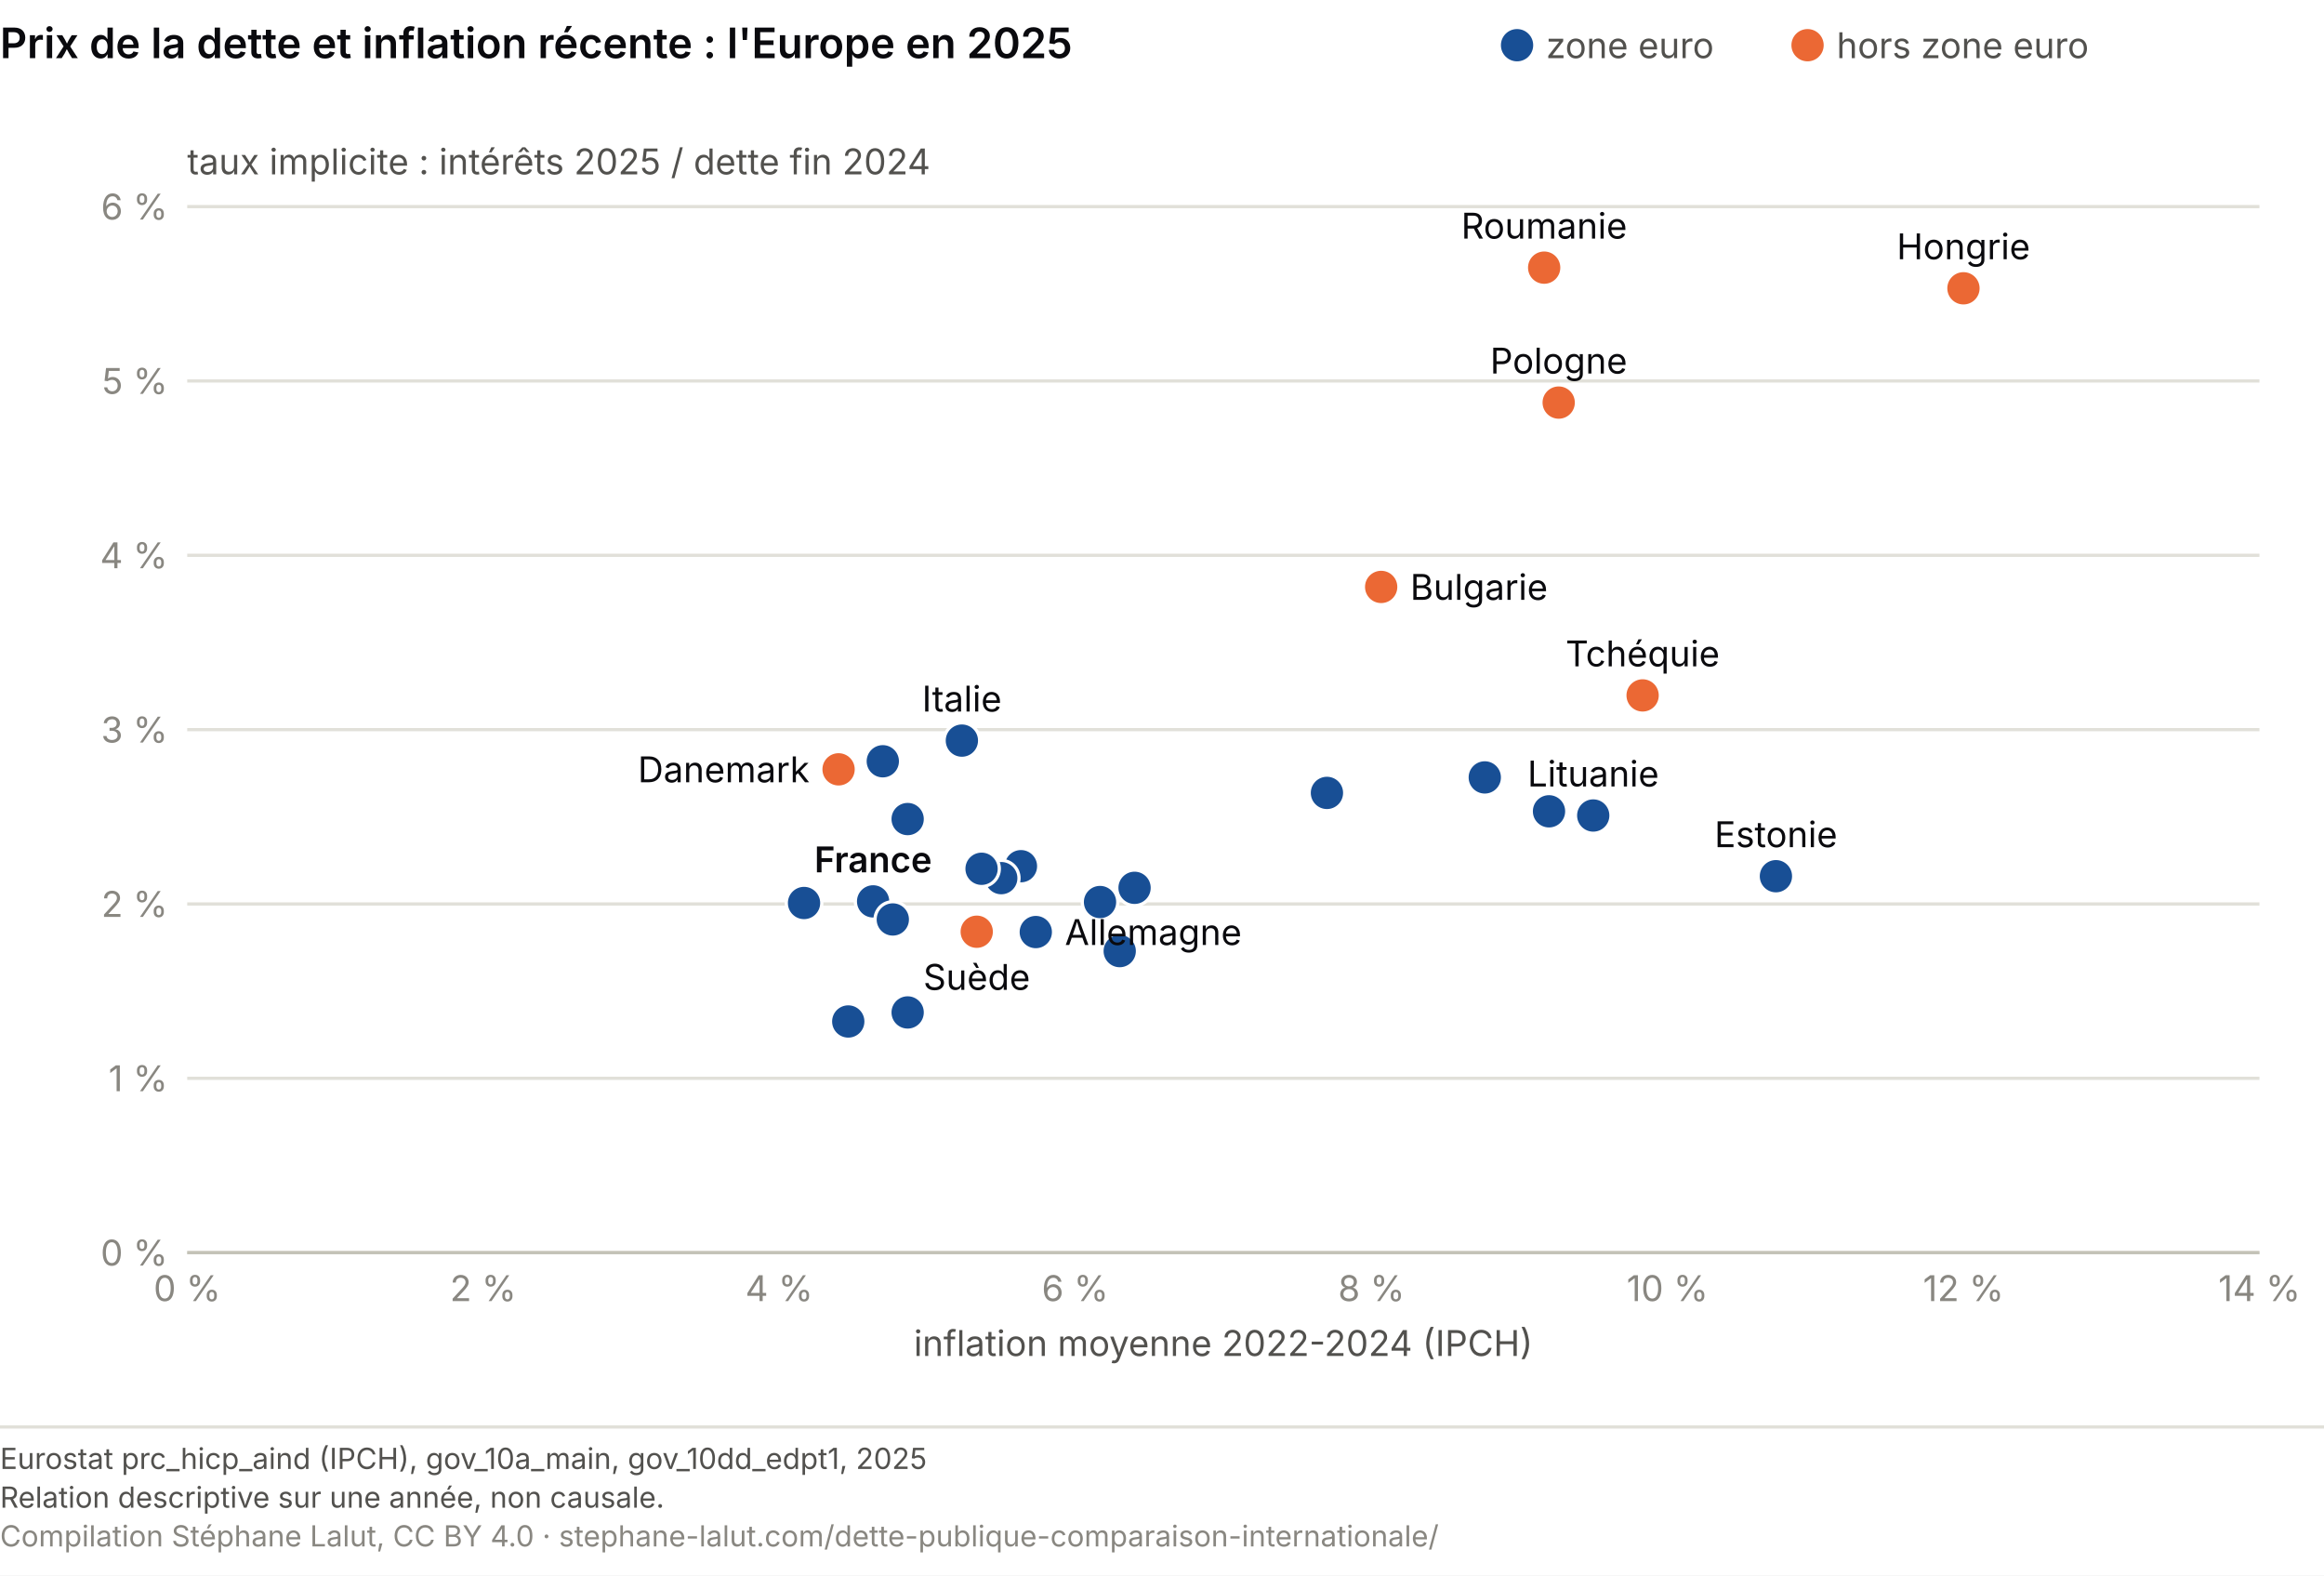
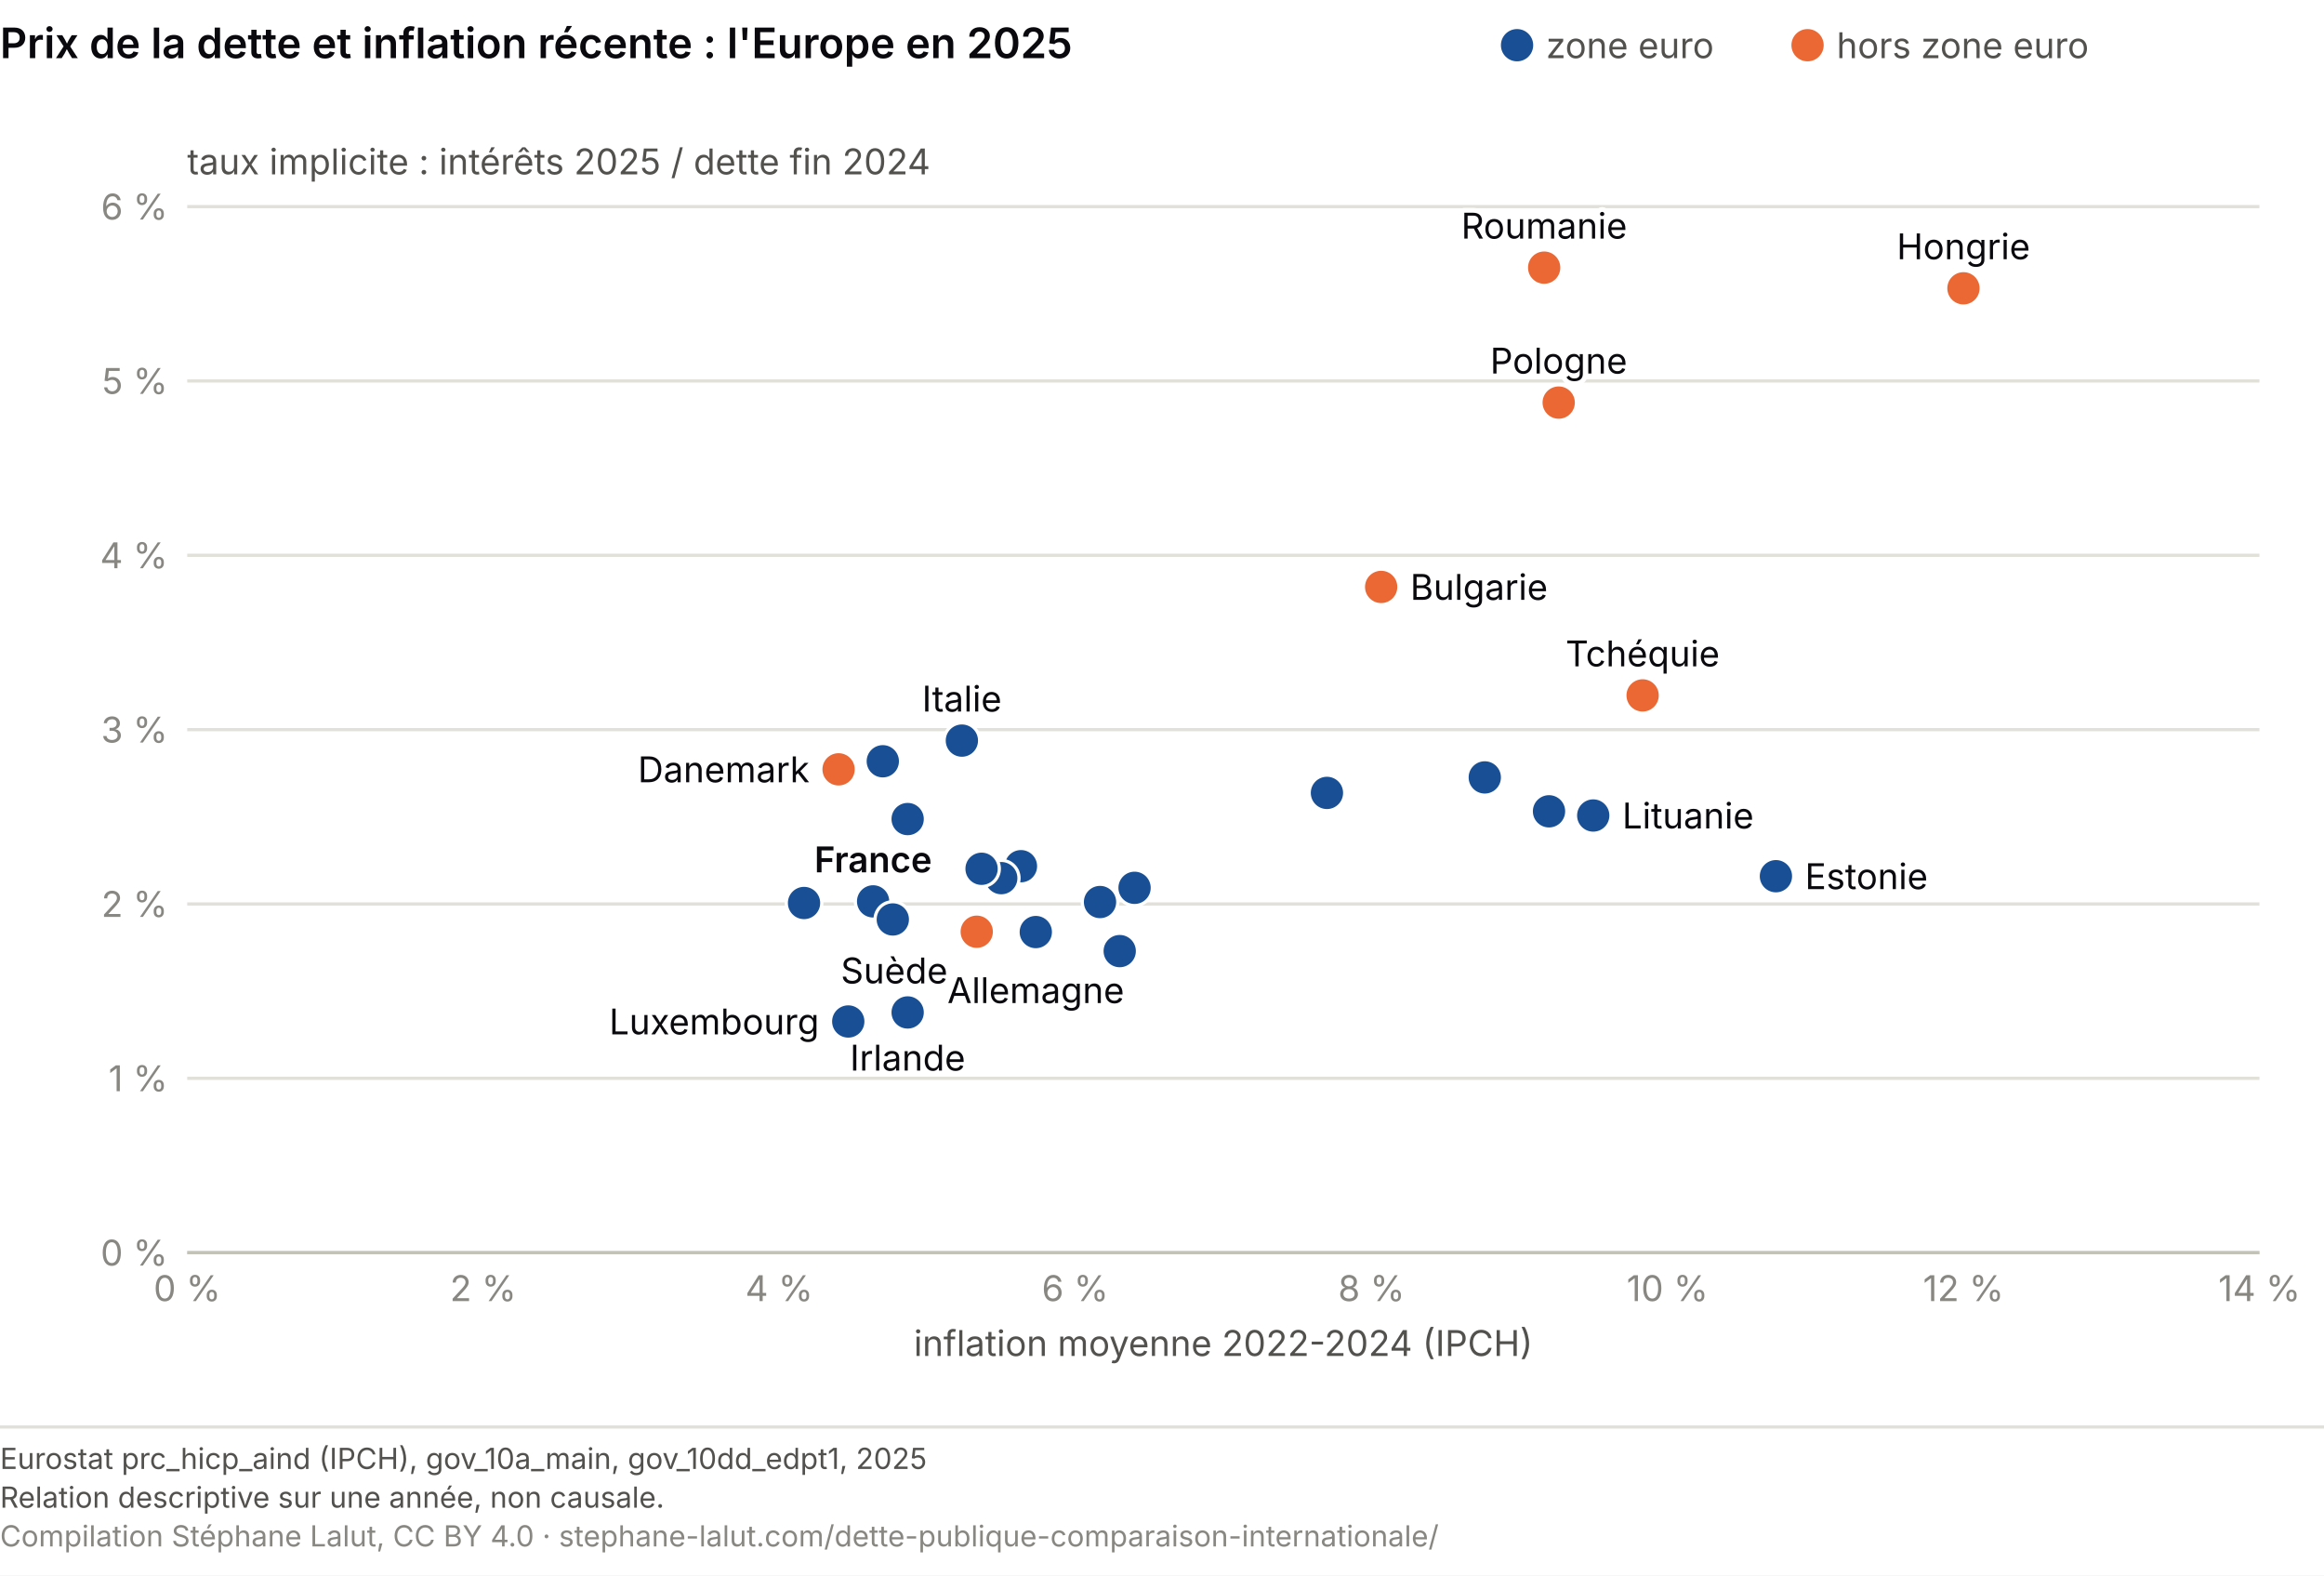
<svg xmlns="http://www.w3.org/2000/svg" viewBox="0 0 720 488" role="img" font-variant-numeric="tabular-nums" aria-labelledby="mp-t mp-d" font-family="system-ui, -apple-system, Segoe UI, sans-serif">
  <rect width="720" height="488" fill="#ffffff" />
  <text x="0" y="18" font-size="13" font-weight="600" fill="#0A0A0E">Prix de la dette et inflation récente : l'Europe en 2025</text>
  <circle cx="470.0" cy="14.0" r="5" fill="#184f95" />
  <text x="479.0" y="18.0" font-size="11" fill="#52514e">zone euro</text>
  <circle cx="560.0" cy="14.0" r="5" fill="#eb6834" />
  <text x="569.0" y="18.0" font-size="11" fill="#52514e">hors zone euro</text>
  <line x1="58.0" y1="388.0" x2="700.0" y2="388.0" stroke="#e1e0d9" />
  <text x="52.0" y="392.0" font-size="11" fill="#898781" text-anchor="end">0 %</text>
  <line x1="58.0" y1="334.0" x2="700.0" y2="334.0" stroke="#e1e0d9" />
  <text x="52.0" y="338.0" font-size="11" fill="#898781" text-anchor="end">1 %</text>
  <line x1="58.0" y1="280.0" x2="700.0" y2="280.0" stroke="#e1e0d9" />
  <text x="52.0" y="284.0" font-size="11" fill="#898781" text-anchor="end">2 %</text>
  <line x1="58.0" y1="226.0" x2="700.0" y2="226.0" stroke="#e1e0d9" />
  <text x="52.0" y="230.0" font-size="11" fill="#898781" text-anchor="end">3 %</text>
  <line x1="58.0" y1="172.0" x2="700.0" y2="172.0" stroke="#e1e0d9" />
  <text x="52.0" y="176.0" font-size="11" fill="#898781" text-anchor="end">4 %</text>
  <line x1="58.0" y1="118.0" x2="700.0" y2="118.0" stroke="#e1e0d9" />
  <text x="52.0" y="122.0" font-size="11" fill="#898781" text-anchor="end">5 %</text>
  <line x1="58.0" y1="64.0" x2="700.0" y2="64.0" stroke="#e1e0d9" />
  <text x="52.0" y="68.0" font-size="11" fill="#898781" text-anchor="end">6 %</text>
  <text x="58.0" y="54.0" font-size="11" fill="#52514e">taux implicite : intérêts 2025 / dette fin 2024</text>
  <line x1="58.0" y1="388.0" x2="700.0" y2="388.0" stroke="#c3c2b7" />
  <text x="58.0" y="403.0" font-size="11" fill="#898781" text-anchor="middle">0 %</text>
  <text x="149.7" y="403.0" font-size="11" fill="#898781" text-anchor="middle">2 %</text>
  <text x="241.4" y="403.0" font-size="11" fill="#898781" text-anchor="middle">4 %</text>
  <text x="333.1" y="403.0" font-size="11" fill="#898781" text-anchor="middle">6 %</text>
  <text x="424.9" y="403.0" font-size="11" fill="#898781" text-anchor="middle">8 %</text>
  <text x="516.6" y="403.0" font-size="11" fill="#898781" text-anchor="middle">10 %</text>
  <text x="608.3" y="403.0" font-size="11" fill="#898781" text-anchor="middle">12 %</text>
  <text x="700.0" y="403.0" font-size="11" fill="#898781" text-anchor="middle">14 %</text>
  <text x="379.0" y="420.0" font-size="11" fill="#52514e" text-anchor="middle">inflation moyenne 2022-2024 (IPCH)</text>
  <circle cx="316.3" cy="268.3" r="5.5" fill="#184f95" stroke="#fff" stroke-width="1" />
  <circle cx="427.9" cy="181.8" r="5.5" fill="#eb6834" stroke="#fff" stroke-width="1" />
  <circle cx="508.9" cy="215.4" r="5.5" fill="#eb6834" stroke="#fff" stroke-width="1" />
  <circle cx="259.8" cy="238.3" r="5.5" fill="#eb6834" stroke="#fff" stroke-width="1" />
  <circle cx="320.9" cy="288.7" r="5.5" fill="#184f95" stroke="#fff" stroke-width="1" />
  <circle cx="550.2" cy="271.4" r="5.5" fill="#184f95" stroke="#fff" stroke-width="1" />
  <circle cx="281.2" cy="313.6" r="5.5" fill="#184f95" stroke="#fff" stroke-width="1" />
  <circle cx="310.2" cy="272.0" r="5.5" fill="#184f95" stroke="#fff" stroke-width="1" />
  <circle cx="281.2" cy="253.7" r="5.5" fill="#184f95" stroke="#fff" stroke-width="1" />
  <circle cx="270.5" cy="279.2" r="5.5" fill="#184f95" stroke="#fff" stroke-width="1" />
  <circle cx="411.1" cy="245.6" r="5.5" fill="#184f95" stroke="#fff" stroke-width="1" />
  <circle cx="298.0" cy="229.4" r="5.5" fill="#184f95" stroke="#fff" stroke-width="1" />
  <circle cx="276.6" cy="284.8" r="5.5" fill="#184f95" stroke="#fff" stroke-width="1" />
  <circle cx="479.9" cy="251.3" r="5.5" fill="#184f95" stroke="#fff" stroke-width="1" />
  <circle cx="493.6" cy="252.6" r="5.5" fill="#184f95" stroke="#fff" stroke-width="1" />
  <circle cx="262.8" cy="316.4" r="5.5" fill="#184f95" stroke="#fff" stroke-width="1" />
  <circle cx="608.3" cy="89.3" r="5.5" fill="#eb6834" stroke="#fff" stroke-width="1" />
  <circle cx="273.5" cy="235.8" r="5.5" fill="#184f95" stroke="#fff" stroke-width="1" />
  <circle cx="346.9" cy="294.6" r="5.5" fill="#184f95" stroke="#fff" stroke-width="1" />
  <circle cx="351.5" cy="275.0" r="5.5" fill="#184f95" stroke="#fff" stroke-width="1" />
  <circle cx="482.9" cy="124.7" r="5.5" fill="#eb6834" stroke="#fff" stroke-width="1" />
  <circle cx="304.1" cy="269.1" r="5.5" fill="#184f95" stroke="#fff" stroke-width="1" />
  <circle cx="478.4" cy="82.9" r="5.5" fill="#eb6834" stroke="#fff" stroke-width="1" />
  <circle cx="340.8" cy="279.4" r="5.5" fill="#184f95" stroke="#fff" stroke-width="1" />
  <circle cx="460.0" cy="240.8" r="5.5" fill="#184f95" stroke="#fff" stroke-width="1" />
  <circle cx="249.1" cy="279.7" r="5.5" fill="#184f95" stroke="#fff" stroke-width="1" />
  <circle cx="302.6" cy="288.6" r="5.5" fill="#eb6834" stroke="#fff" stroke-width="1" />
+   <text x="436.9" y="185.8" font-size="11" fill="#fff" stroke="#fff" stroke-width="3" stroke-linejoin="round" text-anchor="start" aria-hidden="true">Bulgarie</text>
  <text x="436.9" y="185.8" font-size="11" fill="#0A0A0E" text-anchor="start">Bulgarie</text>
+   <text x="508.9" y="206.4" font-size="11" fill="#fff" stroke="#fff" stroke-width="3" stroke-linejoin="round" text-anchor="middle" aria-hidden="true">Tchéquie</text>
  <text x="508.9" y="206.4" font-size="11" fill="#0A0A0E" text-anchor="middle">Tchéquie</text>
+   <text x="250.8" y="242.3" font-size="11" fill="#fff" stroke="#fff" stroke-width="3" stroke-linejoin="round" text-anchor="end" aria-hidden="true">Danemark</text>
  <text x="250.8" y="242.3" font-size="11" fill="#0A0A0E" text-anchor="end">Danemark</text>
-   <text x="329.9" y="292.7" font-size="11" fill="#0A0A0E" text-anchor="start">Allemagne</text>
-   <text x="550.2" y="262.4" font-size="11" fill="#0A0A0E" text-anchor="middle">Estonie</text>
+   <text x="320.9" y="310.7" font-size="11" fill="#fff" stroke="#fff" stroke-width="3" stroke-linejoin="round" text-anchor="middle" aria-hidden="true">Allemagne</text>
+   <text x="320.9" y="310.7" font-size="11" fill="#0A0A0E" text-anchor="middle">Allemagne</text>
+   <text x="559.2" y="275.4" font-size="11" fill="#fff" stroke="#fff" stroke-width="3" stroke-linejoin="round" text-anchor="start" aria-hidden="true">Estonie</text>
+   <text x="559.2" y="275.4" font-size="11" fill="#0A0A0E" text-anchor="start">Estonie</text>
+   <text x="281.2" y="331.6" font-size="11" fill="#fff" stroke="#fff" stroke-width="3" stroke-linejoin="round" text-anchor="middle" aria-hidden="true">Irlande</text>
+   <text x="281.2" y="331.6" font-size="11" fill="#0A0A0E" text-anchor="middle">Irlande</text>
+   <text x="270.5" y="270.2" font-size="11" fill="#fff" stroke="#fff" stroke-width="3" stroke-linejoin="round" text-anchor="middle" font-weight="600" aria-hidden="true">France</text>
  <text x="270.5" y="270.2" font-size="11" fill="#0A0A0E" text-anchor="middle" font-weight="600">France</text>
+   <text x="298.0" y="220.4" font-size="11" fill="#fff" stroke="#fff" stroke-width="3" stroke-linejoin="round" text-anchor="middle" aria-hidden="true">Italie</text>
  <text x="298.0" y="220.4" font-size="11" fill="#0A0A0E" text-anchor="middle">Italie</text>
-   <text x="493.6" y="243.6" font-size="11" fill="#0A0A0E" text-anchor="middle">Lituanie</text>
+   <text x="502.6" y="256.6" font-size="11" fill="#fff" stroke="#fff" stroke-width="3" stroke-linejoin="round" text-anchor="start" aria-hidden="true">Lituanie</text>
+   <text x="502.6" y="256.6" font-size="11" fill="#0A0A0E" text-anchor="start">Lituanie</text>
+   <text x="253.8" y="320.4" font-size="11" fill="#fff" stroke="#fff" stroke-width="3" stroke-linejoin="round" text-anchor="end" aria-hidden="true">Luxembourg</text>
+   <text x="253.8" y="320.4" font-size="11" fill="#0A0A0E" text-anchor="end">Luxembourg</text>
+   <text x="608.3" y="80.3" font-size="11" fill="#fff" stroke="#fff" stroke-width="3" stroke-linejoin="round" text-anchor="middle" aria-hidden="true">Hongrie</text>
  <text x="608.3" y="80.3" font-size="11" fill="#0A0A0E" text-anchor="middle">Hongrie</text>
+   <text x="482.9" y="115.7" font-size="11" fill="#fff" stroke="#fff" stroke-width="3" stroke-linejoin="round" text-anchor="middle" aria-hidden="true">Pologne</text>
  <text x="482.9" y="115.7" font-size="11" fill="#0A0A0E" text-anchor="middle">Pologne</text>
+   <text x="478.4" y="73.9" font-size="11" fill="#fff" stroke="#fff" stroke-width="3" stroke-linejoin="round" text-anchor="middle" aria-hidden="true">Roumanie</text>
  <text x="478.4" y="73.9" font-size="11" fill="#0A0A0E" text-anchor="middle">Roumanie</text>
-   <text x="302.6" y="306.6" font-size="11" fill="#0A0A0E" text-anchor="middle">Suède</text>
+   <text x="293.6" y="304.6" font-size="11" fill="#fff" stroke="#fff" stroke-width="3" stroke-linejoin="round" text-anchor="end" aria-hidden="true">Suède</text>
+   <text x="293.6" y="304.6" font-size="11" fill="#0A0A0E" text-anchor="end">Suède</text>
  <line x1="0" y1="442.0" x2="720" y2="442.0" stroke="#e1e0d9" />
  <text x="0" y="455.0" font-size="9" fill="#52514e">Eurostat prc_hicp_aind (IPCH), gov_10a_main, gov_10dd_edpt1, 2025</text>
  <text x="0" y="467.0" font-size="9" fill="#52514e">Relation descriptive sur une année, non causale.</text>
  <text x="0" y="479.0" font-size="9" fill="#898781">Compilation Stéphane Lalut, CC BY 4.0 · stephane-lalut.com/dette-publique-comparaison-internationale/</text>
</svg>
